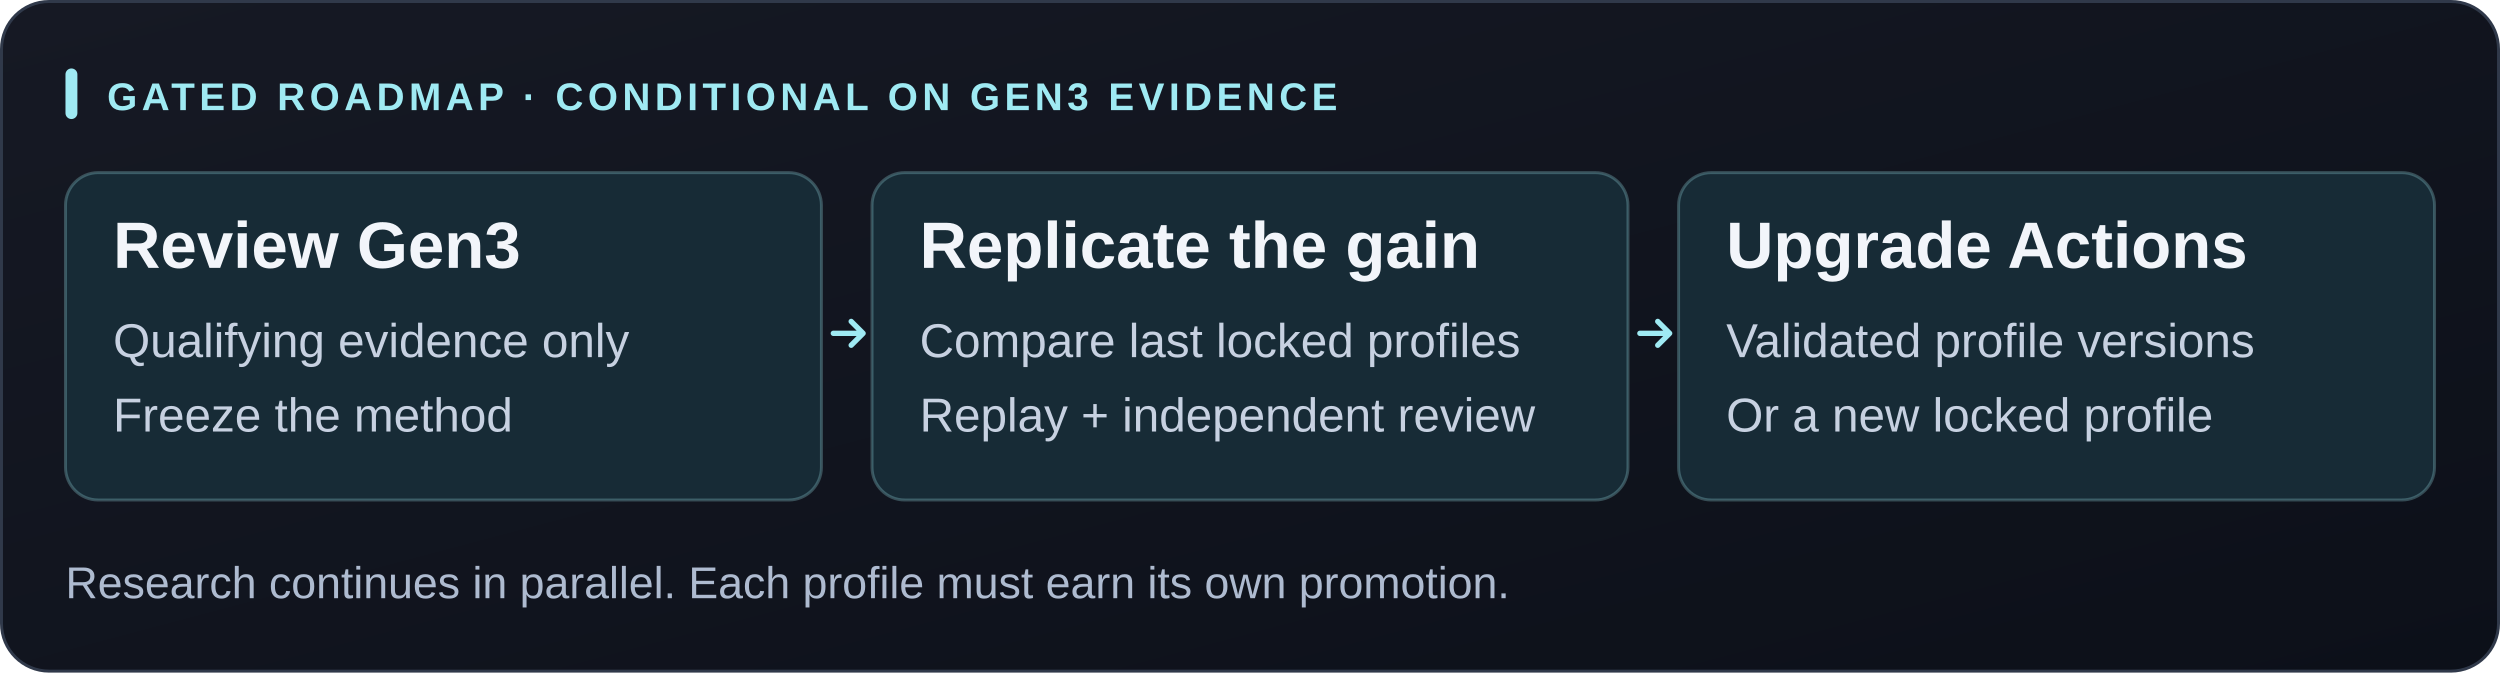
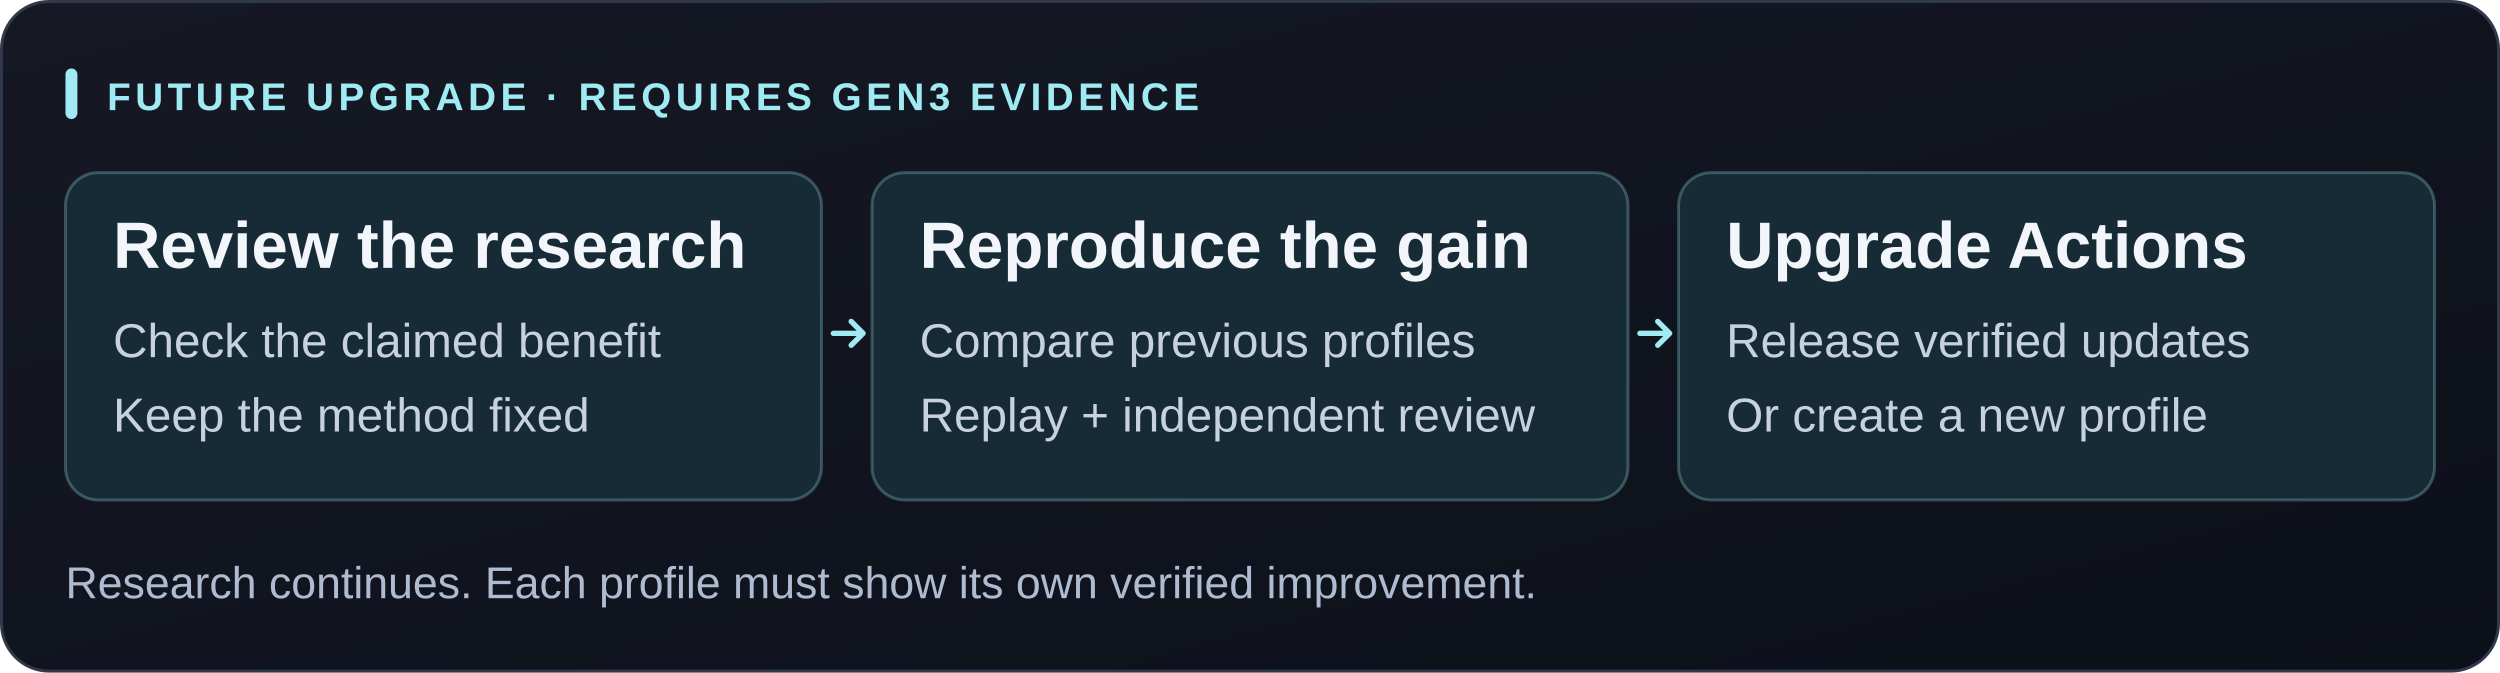
<svg xmlns="http://www.w3.org/2000/svg" width="840" height="226" viewBox="0 0 840 226" role="img" aria-labelledby="title desc">
  <defs>
    <linearGradient id="bg" x2="1" y2="1">
      <stop stop-color="#161924" />
      <stop offset="1" stop-color="#0c1019" />
    </linearGradient>
  </defs>
  <rect x=".5" y=".5" width="839" height="225" rx="16" fill="url(#bg)" stroke="#30394a" />
  <rect x="22" y="23" width="4" height="17" rx="2" fill="#9feaf3" />
  <g font-family="Arial,Helvetica,sans-serif">
-     <text x="36" y="37" font-size="13" font-weight="700" letter-spacing="1.5" fill="#9feaf3">GATED ROADMAP · CONDITIONAL ON GEN3 EVIDENCE</text>
+     <text x="36" y="37" font-size="13" font-weight="700" letter-spacing="1.5" fill="#9feaf3">FUTURE UPGRADE · REQUIRES GEN3 EVIDENCE</text>
    <rect x="22" y="58" width="254" height="110" rx="11" fill="#172b36" stroke="#9feaf3" stroke-opacity=".27" />
-     <text x="38" y="90" font-size="22" font-weight="700" fill="#f2f5fa">Review Gen3</text>
-     <text x="38" y="120" font-size="16" fill="#c7d1e1">Qualifying evidence only</text>
-     <text x="38" y="145" font-size="16" fill="#c7d1e1">Freeze the method</text>
+     <text x="38" y="90" font-size="22" font-weight="700" fill="#f2f5fa">Review the research</text>
+     <text x="38" y="120" font-size="16" fill="#c7d1e1">Check the claimed benefit</text>
+     <text x="38" y="145" font-size="16" fill="#c7d1e1">Keep the method fixed</text>
    <path d="M280 112h10m-4-4 4 4-4 4" fill="none" stroke="#9feaf3" stroke-width="1.8" stroke-linecap="round" stroke-linejoin="round" />
    <rect x="293" y="58" width="254" height="110" rx="11" fill="#172b36" stroke="#9feaf3" stroke-opacity=".27" />
-     <text x="309" y="90" font-size="22" font-weight="700" fill="#f2f5fa">Replicate the gain</text>
-     <text x="309" y="120" font-size="16" fill="#c7d1e1">Compare last locked profiles</text>
+     <text x="309" y="90" font-size="22" font-weight="700" fill="#f2f5fa">Reproduce the gain</text>
+     <text x="309" y="120" font-size="16" fill="#c7d1e1">Compare previous profiles</text>
    <text x="309" y="145" font-size="16" fill="#c7d1e1">Replay + independent review</text>
    <path d="M551 112h10m-4-4 4 4-4 4" fill="none" stroke="#9feaf3" stroke-width="1.8" stroke-linecap="round" stroke-linejoin="round" />
    <rect x="564" y="58" width="254" height="110" rx="11" fill="#172b36" stroke="#9feaf3" stroke-opacity=".27" />
    <text x="580" y="90" font-size="22" font-weight="700" fill="#f2f5fa">Upgrade Actions</text>
-     <text x="580" y="120" font-size="16" fill="#c7d1e1">Validated profile versions</text>
-     <text x="580" y="145" font-size="16" fill="#c7d1e1">Or a new locked profile</text>
-     <text x="22" y="201" font-size="15" fill="#aebbd0">Research continues in parallel. Each profile must earn its own promotion.</text>
+     <text x="580" y="120" font-size="16" fill="#c7d1e1">Release verified updates</text>
+     <text x="580" y="145" font-size="16" fill="#c7d1e1">Or create a new profile</text>
+     <text x="22" y="201" font-size="15" fill="#aebbd0">Research continues. Each profile must show its own verified improvement.</text>
  </g>
</svg>
